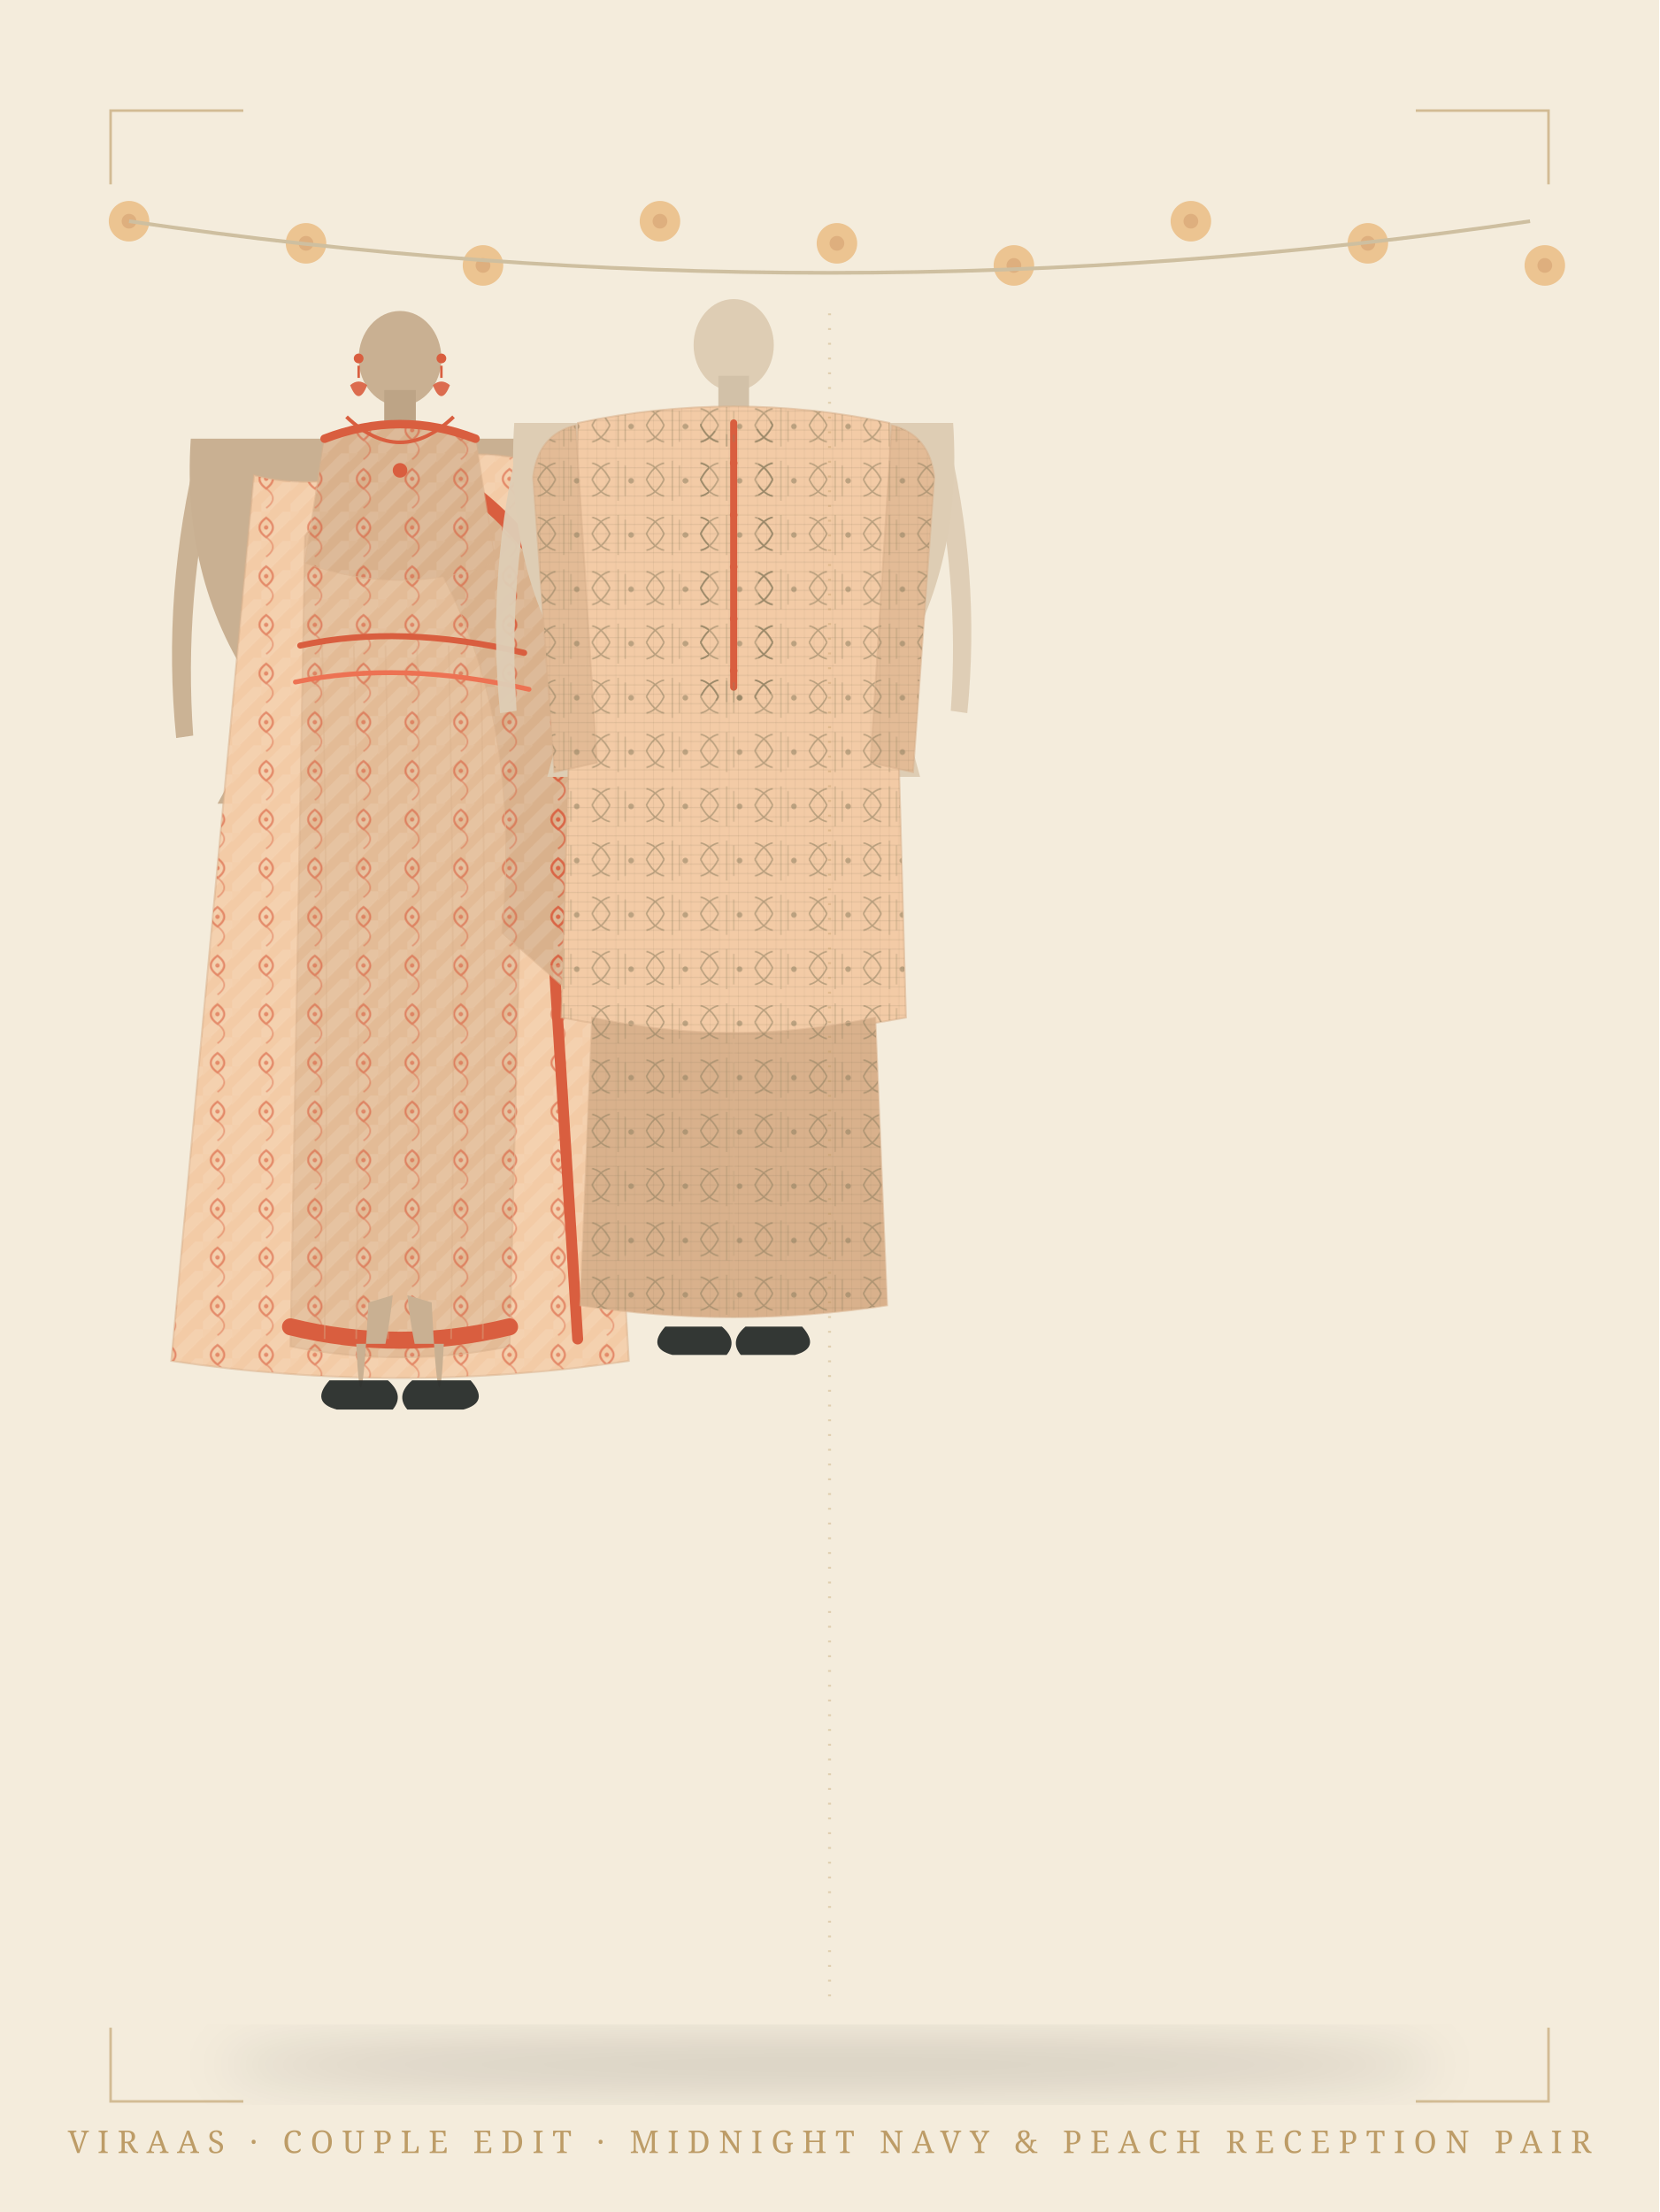
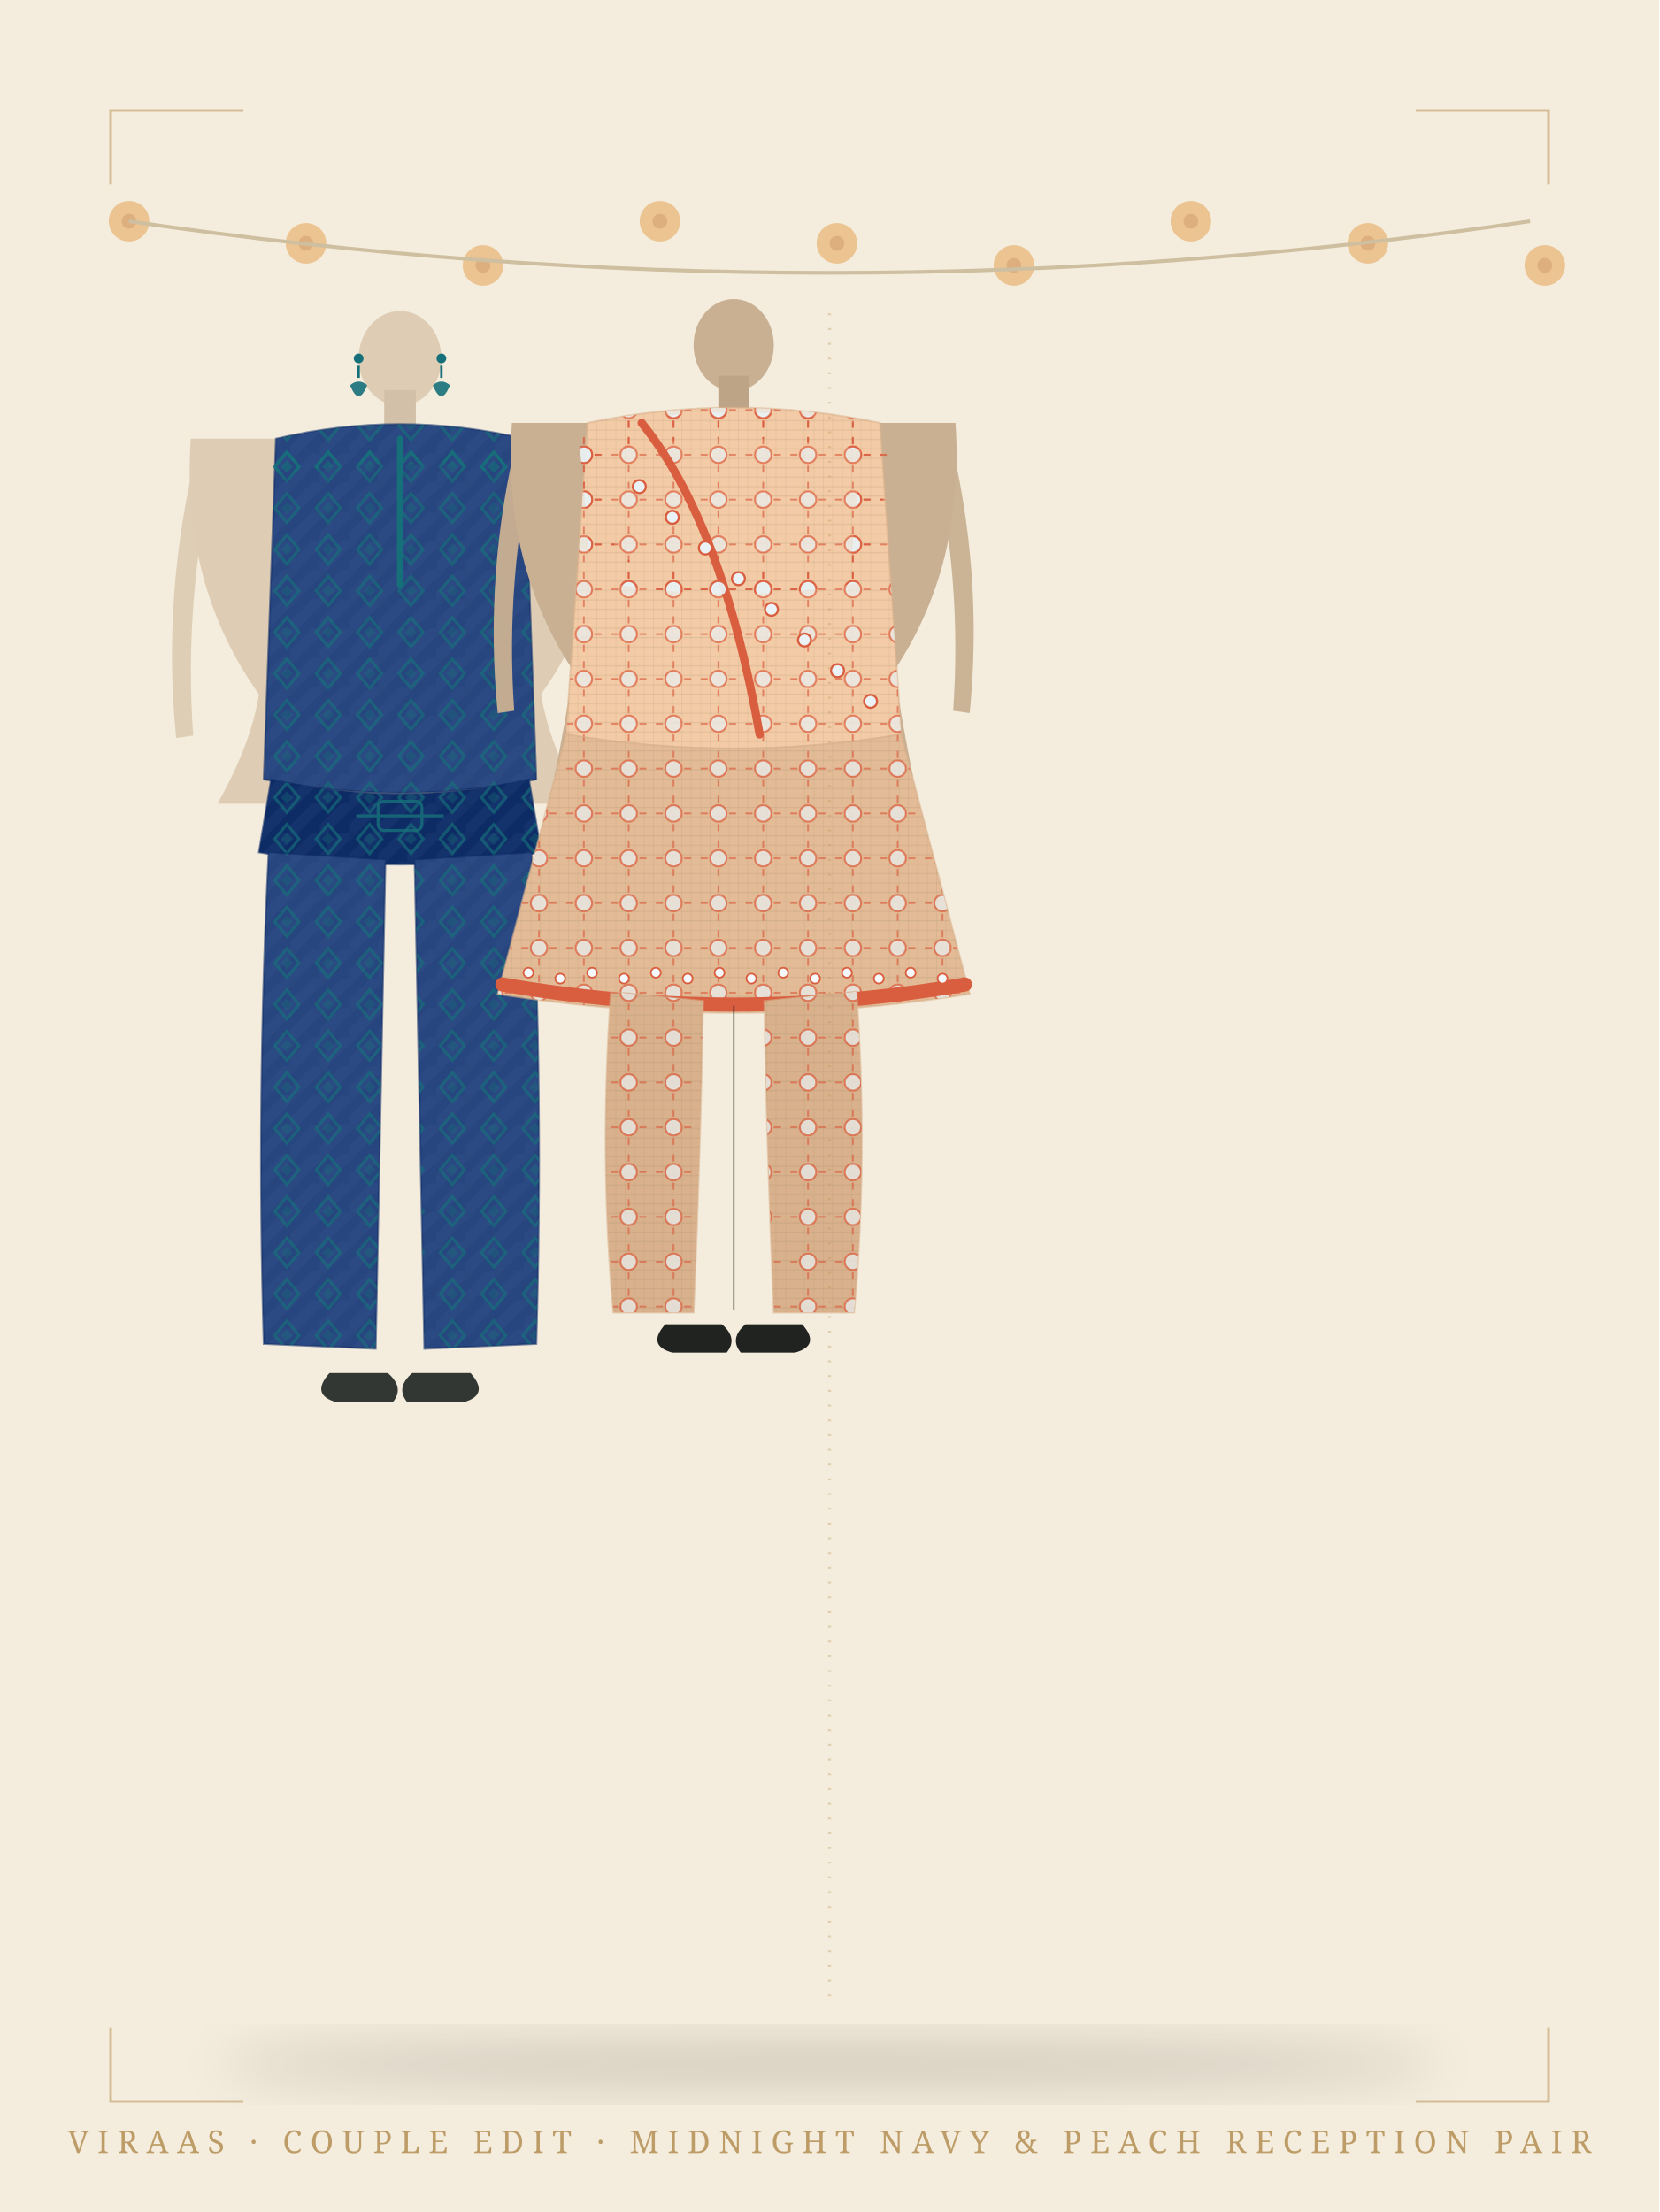
<svg xmlns="http://www.w3.org/2000/svg" viewBox="0 0 900 1200" width="900" height="1200">
  <defs>
-     <pattern id="f-cvsysj5uh" patternUnits="userSpaceOnUse" width="24" height="24">
-       <path d="M-8 32 L32 -8" stroke="#FFFDF7" stroke-width="9" opacity="0.12" />
-       <path d="M-8 12 L12 -8" stroke="#FFFDF7" stroke-width="5" opacity="0.08" />
+     <pattern id="f-cvdxjc9kh" patternUnits="userSpaceOnUse" width="24" height="24">
+       <path d="M-8 32 L32 -8" stroke="#4f6da6" stroke-width="9" opacity="0.12" />
+       <path d="M-8 12 L12 -8" stroke="#4f6da6" stroke-width="5" opacity="0.08" />
    </pattern>
-     <pattern id="k-cvsysj5uh" patternUnits="userSpaceOnUse" width="40" height="40">
-       <g opacity="0.8">
-         <path d="M20 5 q11 8 0 16 q-11 -8 0 -16z" fill="none" stroke="#D95E3F" stroke-width="1.8" />
-         <path d="M20 21 q11 8 0 16" fill="none" stroke="#D95E3F" stroke-width="1.4" opacity="0.7" />
-         <circle cx="20" cy="13" r="1.8" fill="#D95E3F" />
+     <pattern id="k-cvdxjc9kh" patternUnits="userSpaceOnUse" width="34" height="34">
+       <g opacity="0.9">
+         <path d="M17 5 l10 12 -10 12 -10 -12z" fill="none" stroke="#16707A" stroke-width="2.4" />
+         <path d="M17 12 l5 5 -5 5 -5 -5z" fill="#16707A" opacity="0.55" />
      </g>
    </pattern>
-     <pattern id="f-cvsysj5um" patternUnits="userSpaceOnUse" width="24" height="24">
+     <pattern id="f-cvdxjc9km" patternUnits="userSpaceOnUse" width="24" height="24">
      <path d="M0 6 H24 M0 14 H24 M0 22 H24" stroke="#8B7C5E" stroke-width="0.8" opacity="0.18" fill="none" />
      <path d="M6 0 V24 M14 0 V24 M22 0 V24" stroke="#8B7C5E" stroke-width="0.6" opacity="0.13" fill="none" />
    </pattern>
-     <pattern id="k-cvsysj5um" patternUnits="userSpaceOnUse" width="46" height="46">
-       <g fill="none" stroke="#8E7F60" stroke-width="1.3" opacity="0.75">
-         <path d="M8 22 q6 -12 15 -14 M23 22 q-6 -12 -15 -14 M8 22 q6 12 15 14 M23 22 q-6 12 -15 14" />
-         <path d="M30 6 v34 M36 10 v26" opacity="0.5" />
-         <circle cx="41" cy="23" r="2.4" fill="#8E7F60" stroke="none" />
+     <pattern id="k-cvdxjc9km" patternUnits="userSpaceOnUse" width="38" height="38">
+       <g>
+         <circle cx="19" cy="19" r="7" fill="#E9EEF0" />
+         <circle cx="19" cy="19" r="7" fill="none" stroke="#D95E3F" stroke-width="1.6" />
+         <path d="M19 4 v6 M19 28 v6 M4 19 h6 M28 19 h6" stroke="#D95E3F" stroke-width="1.6" opacity="0.85" />
      </g>
    </pattern>
    <filter id="soft">
      <feGaussianBlur stdDeviation="14" />
    </filter>
  </defs>
  <rect width="900" height="1200" fill="#F4ECDC" />
  <g opacity="0.5">
    <circle cx="70" cy="120" r="11" fill="#E39B45" />
    <circle cx="70" cy="120" r="4" fill="#C8711F" />
    <circle cx="166" cy="132" r="11" fill="#E39B45" />
    <circle cx="166" cy="132" r="4" fill="#C8711F" />
    <circle cx="262" cy="144" r="11" fill="#E39B45" />
    <circle cx="262" cy="144" r="4" fill="#C8711F" />
    <circle cx="358" cy="120" r="11" fill="#E39B45" />
    <circle cx="358" cy="120" r="4" fill="#C8711F" />
    <circle cx="454" cy="132" r="11" fill="#E39B45" />
    <circle cx="454" cy="132" r="4" fill="#C8711F" />
    <circle cx="550" cy="144" r="11" fill="#E39B45" />
    <circle cx="550" cy="144" r="4" fill="#C8711F" />
    <circle cx="646" cy="120" r="11" fill="#E39B45" />
    <circle cx="646" cy="120" r="4" fill="#C8711F" />
    <circle cx="742" cy="132" r="11" fill="#E39B45" />
    <circle cx="742" cy="132" r="4" fill="#C8711F" />
    <circle cx="838" cy="144" r="11" fill="#E39B45" />
    <circle cx="838" cy="144" r="4" fill="#C8711F" />
    <path d="M70 120 Q450 176 830 120" stroke="#A89163" stroke-width="2" fill="none" />
  </g>
  <g transform="translate(-80 40) scale(0.66)">
    <g>
-       <ellipse cx="450" cy="234" rx="34" ry="39" fill="#C9B092" />
-       <path d="M437 260 h26 v46 h-26z" fill="#bda486" />
-       <path d="M284 306 q-30 120 -18 240 l14 -2 q-8 -112 18 -224z" fill="#C9B092" opacity="0.95" />
-       <path d="M616 306 q30 120 18 240 l-14 -2 q8 -112 -18 -224z" fill="#C9B092" opacity="0.95" />
-       <path d="M278 300 Q270 420 334 510 Q328 550 300 600 L600 600 Q572 550 566 510 Q630 420 622 300 Z" fill="#C9B092" />
+       <ellipse cx="450" cy="234" rx="34" ry="39" fill="#DECDB4" />
+       <path d="M437 260 h26 v46 h-26z" fill="#d2c1a8" />
+       <path d="M284 306 q-30 120 -18 240 l14 -2 q-8 -112 18 -224z" fill="#DECDB4" opacity="0.95" />
+       <path d="M616 306 q30 120 18 240 l-14 -2 q8 -112 -18 -224z" fill="#DECDB4" opacity="0.95" />
+       <path d="M278 300 Q270 420 334 510 Q328 550 300 600 L600 600 Q572 550 566 510 Q630 420 622 300 Z" fill="#DECDB4" />
    </g>
-     <clipPath id="cc-cvsysj5uh-1">
-       <path d="M262 1058 Q450 1086 638 1058 L596 330 Q520 300 452 322 Q380 344 330 330 Z" />
+     <clipPath id="cc-cvdxjc9kh-1">
+       <path d="M348 300 Q450 276 552 300 L562 580 Q450 602 338 580 Z" />
    </clipPath>
-     <path d="M262 1058 Q450 1086 638 1058 L596 330 Q520 300 452 322 Q380 344 330 330 Z" fill="#F3CBA6" stroke="#d9b18c" stroke-width="1.6" stroke-opacity="0.55" />
-     <g clip-path="url(#cc-cvsysj5uh-1)">
-       <path d="M262 1058 Q450 1086 638 1058 L596 330 Q520 300 452 322 Q380 344 330 330 Z" fill="url(#f-cvsysj5uh)" />
-       <path d="M262 1058 Q450 1086 638 1058 L596 330 Q520 300 452 322 Q380 344 330 330 Z" fill="url(#k-cvsysj5uh)" opacity="0.72" />
+     <path d="M348 300 Q450 276 552 300 L562 580 Q450 602 338 580 Z" fill="#27457E" stroke="#0d2b64" stroke-width="1.6" stroke-opacity="0.55" />
+     <g clip-path="url(#cc-cvdxjc9kh-1)">
+       <path d="M348 300 Q450 276 552 300 L562 580 Q450 602 338 580 Z" fill="url(#f-cvdxjc9kh)" />
+       <path d="M348 300 Q450 276 552 300 L562 580 Q450 602 338 580 Z" fill="url(#k-cvdxjc9kh)" opacity="0.72" />
    </g>
-     <clipPath id="cc-cvsysj5uh-2">
-       <path d="M452 322 Q400 340 372 380 L360 1046 Q450 1064 540 1046 L556 388 Q520 344 452 322Z" />
+     <path d="M450 300 V420" fill="none" stroke="#16707A" stroke-width="5" stroke-linecap="round" />
+     <clipPath id="cc-cvdxjc9kh-2">
+       <path d="M344 580 Q450 604 556 580 L566 640 Q450 660 334 640 Z" />
    </clipPath>
-     <path d="M452 322 Q400 340 372 380 L360 1046 Q450 1064 540 1046 L556 388 Q520 344 452 322Z" fill="#e3bb96" stroke="#d9b18c" stroke-width="1.6" stroke-opacity="0.55" />
-     <g clip-path="url(#cc-cvsysj5uh-2)">
-       <path d="M452 322 Q400 340 372 380 L360 1046 Q450 1064 540 1046 L556 388 Q520 344 452 322Z" fill="url(#f-cvsysj5uh)" />
-       <path d="M452 322 Q400 340 372 380 L360 1046 Q450 1064 540 1046 L556 388 Q520 344 452 322Z" fill="url(#k-cvsysj5uh)" opacity="0.72" />
+     <path d="M344 580 Q450 604 556 580 L566 640 Q450 660 334 640 Z" fill="#0d2b64" stroke="#0d2b64" stroke-width="1.6" stroke-opacity="0.55" />
+     <g clip-path="url(#cc-cvdxjc9kh-2)">
+       <path d="M344 580 Q450 604 556 580 L566 640 Q450 660 334 640 Z" fill="url(#f-cvdxjc9kh)" />
+       <path d="M344 580 Q450 604 556 580 L566 640 Q450 660 334 640 Z" fill="url(#k-cvdxjc9kh)" opacity="0.72" />
    </g>
-     <path d="M360 1030 Q450 1052 540 1030" fill="none" stroke="#D95E3F" stroke-width="14" stroke-linecap="round" />
-     <path d="M556 400 L596 1040" fill="none" stroke="#D95E3F" stroke-width="9" stroke-linecap="round" />
-     <clipPath id="cc-cvsysj5uh-3">
-       <path d="M470 318 Q560 366 604 470 Q648 600 618 780 L534 706 Q548 560 502 448 Q470 372 430 342 Z" />
+     <g stroke="#16707A" stroke-width="2.4" opacity="0.8" fill="none">
+       <path d="M414 610 h72" />
+       <rect x="432" y="598" width="36" height="24" rx="5" />
+     </g>
+     <clipPath id="cc-cvdxjc9kh-3">
+       <path d="M342 640 q-10 200 -4 404 l92 4 q4 -204 8 -402z" />
    </clipPath>
-     <path d="M470 318 Q560 366 604 470 Q648 600 618 780 L534 706 Q548 560 502 448 Q470 372 430 342 Z" fill="#d9b18c" stroke="#d9b18c" stroke-width="1.6" stroke-opacity="0.55" />
-     <g clip-path="url(#cc-cvsysj5uh-3)">
-       <path d="M470 318 Q560 366 604 470 Q648 600 618 780 L534 706 Q548 560 502 448 Q470 372 430 342 Z" fill="url(#f-cvsysj5uh)" />
-       <path d="M470 318 Q560 366 604 470 Q648 600 618 780 L534 706 Q548 560 502 448 Q470 372 430 342 Z" fill="url(#k-cvsysj5uh)" opacity="0.72" />
+     <path d="M342 640 q-10 200 -4 404 l92 4 q4 -204 8 -402z" fill="#27457E" stroke="#0d2b64" stroke-width="1.6" stroke-opacity="0.55" />
+     <g clip-path="url(#cc-cvdxjc9kh-3)">
+       <path d="M342 640 q-10 200 -4 404 l92 4 q4 -204 8 -402z" fill="url(#f-cvdxjc9kh)" />
+       <path d="M342 640 q-10 200 -4 404 l92 4 q4 -204 8 -402z" fill="url(#k-cvdxjc9kh)" opacity="0.72" />
    </g>
-     <path d="M470 318 Q560 366 604 470 Q648 600 618 780" fill="none" stroke="#D95E3F" stroke-width="11" stroke-linecap="round" />
-     <path d="M540 430 Q600 560 576 720" fill="none" stroke="url(#k-cvsysj5uh)" stroke-width="26" stroke-linecap="round" opacity="0.95" />
-     <g>
-       <path d="M386 470 q6 260 2 570" stroke="#d9b18c" stroke-width="1.4" opacity="0.4" fill="none" />
-       <path d="M412 470 q6 260 2 570" stroke="#d9b18c" stroke-width="1.4" opacity="0.4" fill="none" />
-       <path d="M438 470 q6 260 2 570" stroke="#d9b18c" stroke-width="1.4" opacity="0.4" fill="none" />
-       <path d="M464 470 q6 260 2 570" stroke="#d9b18c" stroke-width="1.4" opacity="0.4" fill="none" />
-       <path d="M490 470 q6 260 2 570" stroke="#d9b18c" stroke-width="1.4" opacity="0.4" fill="none" />
-       <path d="M516 470 q6 260 2 570" stroke="#d9b18c" stroke-width="1.4" opacity="0.4" fill="none" />
+     <clipPath id="cc-cvdxjc9kh-4">
+       <path d="M558 640 q10 200 4 404 l-92 4 q-4 -204 -8 -402z" />
+     </clipPath>
+     <path d="M558 640 q10 200 4 404 l-92 4 q-4 -204 -8 -402z" fill="#27457E" stroke="#0d2b64" stroke-width="1.6" stroke-opacity="0.55" />
+     <g clip-path="url(#cc-cvdxjc9kh-4)">
+       <path d="M558 640 q10 200 4 404 l-92 4 q-4 -204 -8 -402z" fill="url(#f-cvdxjc9kh)" />
+       <path d="M558 640 q10 200 4 404 l-92 4 q-4 -204 -8 -402z" fill="url(#k-cvdxjc9kh)" opacity="0.72" />
    </g>
-     <clipPath id="cc-cvsysj5uh-4">
-       <path d="M388 300 Q450 274 512 300 L528 402 Q450 430 372 402 Z" />
-     </clipPath>
-     <path d="M388 300 Q450 274 512 300 L528 402 Q450 430 372 402 Z" fill="#d9b18c" stroke="#d9b18c" stroke-width="1.6" stroke-opacity="0.55" />
-     <g clip-path="url(#cc-cvsysj5uh-4)">
-       <path d="M388 300 Q450 274 512 300 L528 402 Q450 430 372 402 Z" fill="url(#f-cvsysj5uh)" />
-       <path d="M388 300 Q450 274 512 300 L528 402 Q450 430 372 402 Z" fill="url(#k-cvsysj5uh)" opacity="0.72" />
-     </g>
-     <path d="M388 300 Q450 276 512 300" fill="none" stroke="#D95E3F" stroke-width="7" stroke-linecap="round" />
-     <g>
-       <path d="M424 1010 q-6 120 -10 34 l24 0 q4 -20 6 -40z" fill="#C9B092" />
-       <path d="M476 1010 q6 120 10 34 l-24 0 q-4 -20 -6 -40z" fill="#C9B092" />
-     </g>
+     <path d="M352 320 Q450 302 548 322" fill="none" stroke="url(#k-cvdxjc9kh)" stroke-width="18" stroke-linecap="round" opacity="0.95" />
    <g fill="#2A2E2C" opacity="0.95">
-       <path d="M392 1074 q-16 18 6 24 h46 q10 -12 -4 -24z" />
-       <path d="M508 1074 q16 18 -6 24 h-46 q-10 -12 4 -24z" />
+       <path d="M392 1068 q-16 18 6 24 h46 q10 -12 -4 -24z" />
+       <path d="M508 1068 q16 18 -6 24 h-46 q-10 -12 4 -24z" />
    </g>
    <g>
      <g>
-         <circle cx="416" cy="234" r="4" fill="#D95E3F" />
-         <path d="M416 240 l0 10" stroke="#D95E3F" stroke-width="2" />
-         <path d="M409 256 Q416 274 423 256 Q416 250 409 256z" fill="#D95E3F" opacity="0.9" />
+         <circle cx="416" cy="234" r="4" fill="#16707A" />
+         <path d="M416 240 l0 10" stroke="#16707A" stroke-width="2" />
+         <path d="M409 256 Q416 274 423 256 Q416 250 409 256z" fill="#16707A" opacity="0.9" />
      </g>
      <g>
-         <circle cx="484" cy="234" r="4" fill="#D95E3F" />
-         <path d="M484 240 l0 10" stroke="#D95E3F" stroke-width="2" />
-         <path d="M477 256 Q484 274 491 256 Q484 250 477 256z" fill="#D95E3F" opacity="0.9" />
+         <circle cx="484" cy="234" r="4" fill="#16707A" />
+         <path d="M484 240 l0 10" stroke="#16707A" stroke-width="2" />
+         <path d="M477 256 Q484 274 491 256 Q484 250 477 256z" fill="#16707A" opacity="0.9" />
      </g>
    </g>
-     <g fill="none" stroke="#D95E3F" stroke-width="3">
-       <path d="M406 282 Q450 324 494 282" />
-     </g>
-     <g fill="#D95E3F">
-       <circle cx="450" cy="326" r="6" />
-     </g>
-     <path d="M368 470 Q450 452 552 476" fill="none" stroke="#D95E3F" stroke-width="5" stroke-linecap="round" />
-     <path d="M364 500 Q450 482 556 506" fill="none" stroke="#ed7253" stroke-width="4" stroke-linecap="round" />
  </g>
  <g transform="translate(110 40) scale(0.64)">
    <g>
-       <ellipse cx="450" cy="230" rx="34" ry="39" fill="#DECDB4" />
-       <path d="M437 256 h26 v46 h-26z" fill="#d2c1a8" />
-       <path d="M270 302 q-30 120 -18 240 l14 -2 q-8 -112 18 -224z" fill="#DECDB4" opacity="0.95" />
-       <path d="M630 302 q30 120 18 240 l-14 -2 q8 -112 -18 -224z" fill="#DECDB4" opacity="0.95" />
-       <path d="M264 296 Q256 416 312 506 Q306 546 292 596 L608 596 Q594 546 588 506 Q644 416 636 296 Z" fill="#DECDB4" />
+       <ellipse cx="450" cy="230" rx="34" ry="39" fill="#C9B092" />
+       <path d="M437 256 h26 v46 h-26z" fill="#bda486" />
+       <path d="M268 302 q-30 120 -18 240 l14 -2 q-8 -112 18 -224z" fill="#C9B092" opacity="0.95" />
+       <path d="M632 302 q30 120 18 240 l-14 -2 q8 -112 -18 -224z" fill="#C9B092" opacity="0.95" />
+       <path d="M262 296 Q254 416 314 506 Q308 546 298 596 L602 596 Q592 546 586 506 Q646 416 638 296 Z" fill="#C9B092" />
    </g>
-     <clipPath id="cc-cvsysj5um-1">
-       <path d="M318 296 Q450 268 582 296 L596 800 Q450 828 304 800 Z" />
+     <clipPath id="cc-cvdxjc9km-1">
+       <path d="M326 296 Q450 270 574 296 L592 560 Q450 584 308 560 Z" />
    </clipPath>
-     <path d="M318 296 Q450 268 582 296 L596 800 Q450 828 304 800 Z" fill="#F3CBA6" stroke="#d9b18c" stroke-width="1.6" stroke-opacity="0.55" />
-     <g clip-path="url(#cc-cvsysj5um-1)">
-       <path d="M318 296 Q450 268 582 296 L596 800 Q450 828 304 800 Z" fill="url(#f-cvsysj5um)" />
-       <path d="M318 296 Q450 268 582 296 L596 800 Q450 828 304 800 Z" fill="url(#k-cvsysj5um)" opacity="0.72" />
+     <path d="M326 296 Q450 270 574 296 L592 560 Q450 584 308 560 Z" fill="#F3CBA6" stroke="#d9b18c" stroke-width="1.6" stroke-opacity="0.55" />
+     <g clip-path="url(#cc-cvdxjc9km-1)">
+       <path d="M326 296 Q450 270 574 296 L592 560 Q450 584 308 560 Z" fill="url(#f-cvdxjc9km)" />
+       <path d="M326 296 Q450 270 574 296 L592 560 Q450 584 308 560 Z" fill="url(#k-cvdxjc9km)" opacity="0.72" />
    </g>
-     <path d="M450 296 V520" fill="none" stroke="#D95E3F" stroke-width="6" stroke-linecap="round" />
+     <path d="M372 296 Q440 380 472 560" fill="none" stroke="#D95E3F" stroke-width="7" stroke-linecap="round" />
    <g>
-       <circle cx="450" cy="330" r="3.2" fill="#D95E3F" />
-       <circle cx="450" cy="374" r="3.2" fill="#D95E3F" />
-       <circle cx="450" cy="418" r="3.2" fill="#D95E3F" />
-       <circle cx="450" cy="462" r="3.2" fill="#D95E3F" />
-       <circle cx="450" cy="506" r="3.2" fill="#D95E3F" />
+       <circle cx="370" cy="350" r="5.5" fill="#EBF2F5" stroke="#D95E3F" stroke-width="1.8" />
+       <circle cx="398" cy="376" r="5.5" fill="#EBF2F5" stroke="#D95E3F" stroke-width="1.8" />
+       <circle cx="426" cy="402" r="5.5" fill="#EBF2F5" stroke="#D95E3F" stroke-width="1.8" />
+       <circle cx="454" cy="428" r="5.5" fill="#EBF2F5" stroke="#D95E3F" stroke-width="1.8" />
+       <circle cx="482" cy="454" r="5.5" fill="#EBF2F5" stroke="#D95E3F" stroke-width="1.8" />
+       <circle cx="510" cy="480" r="5.5" fill="#EBF2F5" stroke="#D95E3F" stroke-width="1.8" />
+       <circle cx="538" cy="506" r="5.5" fill="#EBF2F5" stroke="#D95E3F" stroke-width="1.8" />
+       <circle cx="566" cy="532" r="5.5" fill="#EBF2F5" stroke="#D95E3F" stroke-width="1.8" />
    </g>
-     <clipPath id="cc-cvsysj5um-2">
-       <path d="M316 298 q-32 8 -36 44 l18 250 l36 -8 z" />
+     <path d="M330 310 Q450 286 570 310 L560 420 Q450 440 340 420 Z" fill="none" stroke="url(#k-cvdxjc9km)" stroke-width="22" stroke-linecap="round" opacity="0.95" />
+     <clipPath id="cc-cvdxjc9km-2">
+       <path d="M308 560 Q450 584 592 560 L650 780 Q450 812 250 780 Z" />
    </clipPath>
-     <path d="M316 298 q-32 8 -36 44 l18 250 l36 -8 z" fill="#e3bb96" stroke="#d9b18c" stroke-width="1.6" stroke-opacity="0.55" />
-     <g clip-path="url(#cc-cvsysj5um-2)">
-       <path d="M316 298 q-32 8 -36 44 l18 250 l36 -8 z" fill="url(#f-cvsysj5um)" />
-       <path d="M316 298 q-32 8 -36 44 l18 250 l36 -8 z" fill="url(#k-cvsysj5um)" opacity="0.72" />
+     <path d="M308 560 Q450 584 592 560 L650 780 Q450 812 250 780 Z" fill="#e3bb96" stroke="#d9b18c" stroke-width="1.6" stroke-opacity="0.55" />
+     <g clip-path="url(#cc-cvdxjc9km-2)">
+       <path d="M308 560 Q450 584 592 560 L650 780 Q450 812 250 780 Z" fill="url(#f-cvdxjc9km)" />
+       <path d="M308 560 Q450 584 592 560 L650 780 Q450 812 250 780 Z" fill="url(#k-cvdxjc9km)" opacity="0.72" />
    </g>
-     <clipPath id="cc-cvsysj5um-3">
-       <path d="M584 298 q32 8 36 44 l-18 250 l-36 -8 z" />
+     <path d="M254 772 Q450 806 646 772" fill="none" stroke="#D95E3F" stroke-width="12" stroke-linecap="round" />
+     <g>
+       <circle cx="276" cy="762" r="4.2" fill="#F4F8FA" stroke="#D95E3F" stroke-width="1.4" />
+       <circle cx="303" cy="767" r="4.2" fill="#F4F8FA" stroke="#D95E3F" stroke-width="1.4" />
+       <circle cx="330" cy="762" r="4.2" fill="#F4F8FA" stroke="#D95E3F" stroke-width="1.4" />
+       <circle cx="357" cy="767" r="4.2" fill="#F4F8FA" stroke="#D95E3F" stroke-width="1.4" />
+       <circle cx="384" cy="762" r="4.2" fill="#F4F8FA" stroke="#D95E3F" stroke-width="1.4" />
+       <circle cx="411" cy="767" r="4.2" fill="#F4F8FA" stroke="#D95E3F" stroke-width="1.4" />
+       <circle cx="438" cy="762" r="4.2" fill="#F4F8FA" stroke="#D95E3F" stroke-width="1.4" />
+       <circle cx="465" cy="767" r="4.2" fill="#F4F8FA" stroke="#D95E3F" stroke-width="1.4" />
+       <circle cx="492" cy="762" r="4.2" fill="#F4F8FA" stroke="#D95E3F" stroke-width="1.4" />
+       <circle cx="519" cy="767" r="4.2" fill="#F4F8FA" stroke="#D95E3F" stroke-width="1.4" />
+       <circle cx="546" cy="762" r="4.2" fill="#F4F8FA" stroke="#D95E3F" stroke-width="1.4" />
+       <circle cx="573" cy="767" r="4.2" fill="#F4F8FA" stroke="#D95E3F" stroke-width="1.4" />
+       <circle cx="600" cy="762" r="4.2" fill="#F4F8FA" stroke="#D95E3F" stroke-width="1.4" />
+       <circle cx="627" cy="767" r="4.2" fill="#F4F8FA" stroke="#D95E3F" stroke-width="1.4" />
+     </g>
+     <clipPath id="cc-cvdxjc9km-3">
+       <path d="M346 778 q-10 140 2 272 l68 0 q6 -140 8 -264z" />
    </clipPath>
-     <path d="M584 298 q32 8 36 44 l-18 250 l-36 -8 z" fill="#e3bb96" stroke="#d9b18c" stroke-width="1.6" stroke-opacity="0.55" />
-     <g clip-path="url(#cc-cvsysj5um-3)">
-       <path d="M584 298 q32 8 36 44 l-18 250 l-36 -8 z" fill="url(#f-cvsysj5um)" />
-       <path d="M584 298 q32 8 36 44 l-18 250 l-36 -8 z" fill="url(#k-cvsysj5um)" opacity="0.72" />
+     <path d="M346 778 q-10 140 2 272 l68 0 q6 -140 8 -264z" fill="#d9b18c" stroke="#d9b18c" stroke-width="1.6" stroke-opacity="0.55" />
+     <g clip-path="url(#cc-cvdxjc9km-3)">
+       <path d="M346 778 q-10 140 2 272 l68 0 q6 -140 8 -264z" fill="url(#f-cvdxjc9km)" />
+       <path d="M346 778 q-10 140 2 272 l68 0 q6 -140 8 -264z" fill="url(#k-cvdxjc9km)" opacity="0.72" />
    </g>
-     <path d="M420 306 q30 18 60 0 l0 210 q-30 16 -60 0z" fill="none" stroke="url(#k-cvsysj5um)" stroke-width="18" stroke-linecap="round" opacity="0.95" />
-     <clipPath id="cc-cvsysj5um-4">
-       <path d="M330 800 Q450 826 570 800 L580 1044 Q450 1064 320 1044 Z" />
+     <clipPath id="cc-cvdxjc9km-4">
+       <path d="M554 778 q10 140 -2 272 l-68 0 q-6 -140 -8 -264z" />
    </clipPath>
-     <path d="M330 800 Q450 826 570 800 L580 1044 Q450 1064 320 1044 Z" fill="#d9b18c" stroke="#d9b18c" stroke-width="1.6" stroke-opacity="0.55" />
-     <g clip-path="url(#cc-cvsysj5um-4)">
-       <path d="M330 800 Q450 826 570 800 L580 1044 Q450 1064 320 1044 Z" fill="url(#f-cvsysj5um)" />
-       <path d="M330 800 Q450 826 570 800 L580 1044 Q450 1064 320 1044 Z" fill="url(#k-cvsysj5um)" opacity="0.72" />
+     <path d="M554 778 q10 140 -2 272 l-68 0 q-6 -140 -8 -264z" fill="#d9b18c" stroke="#d9b18c" stroke-width="1.6" stroke-opacity="0.55" />
+     <g clip-path="url(#cc-cvdxjc9km-4)">
+       <path d="M554 778 q10 140 -2 272 l-68 0 q-6 -140 -8 -264z" fill="url(#f-cvdxjc9km)" />
+       <path d="M554 778 q10 140 -2 272 l-68 0 q-6 -140 -8 -264z" fill="url(#k-cvdxjc9km)" opacity="0.72" />
    </g>
-     <g stroke="#d9b18c" stroke-width="1.6" opacity="0.5" fill="none">
-       <path d="M450 810 V1040" />
+     <g stroke="#171918" stroke-width="1.6" opacity="0.4" fill="none">
+       <path d="M450 790 V1048" />
    </g>
-     <g fill="#2A2E2C" opacity="0.95">
-       <path d="M392 1062 q-16 18 6 24 h46 q10 -12 -4 -24z" />
-       <path d="M508 1062 q16 18 -6 24 h-46 q-10 -12 4 -24z" />
+     <g fill="#171918" opacity="0.95">
+       <path d="M392 1060 q-16 18 6 24 h46 q10 -12 -4 -24z" />
+       <path d="M508 1060 q16 18 -6 24 h-46 q-10 -12 4 -24z" />
    </g>
  </g>
  <ellipse cx="450" cy="1120" rx="330" ry="18" fill="#000" opacity="0.12" filter="url(#soft)" />
  <path d="M450 170 V1090" stroke="#B7945A" stroke-width="1.6" opacity="0.35" stroke-dasharray="1 7" />
  <g fill="none" stroke="#B7945A" opacity="0.55" stroke-width="1.4">
    <path d="M60 100 V60 H132" />
    <path d="M768 60 H840 V100" />
    <path d="M60 1100 V1140 H132" />
    <path d="M768 1140 H840 V1100" />
  </g>
  <text x="450" y="1168" text-anchor="middle" font-family="Georgia, serif" font-size="17" letter-spacing="4.6" fill="#B7945A" opacity="0.9">VIRAAS · COUPLE EDIT · MIDNIGHT NAVY &amp; PEACH RECEPTION PAIR</text>
</svg>
